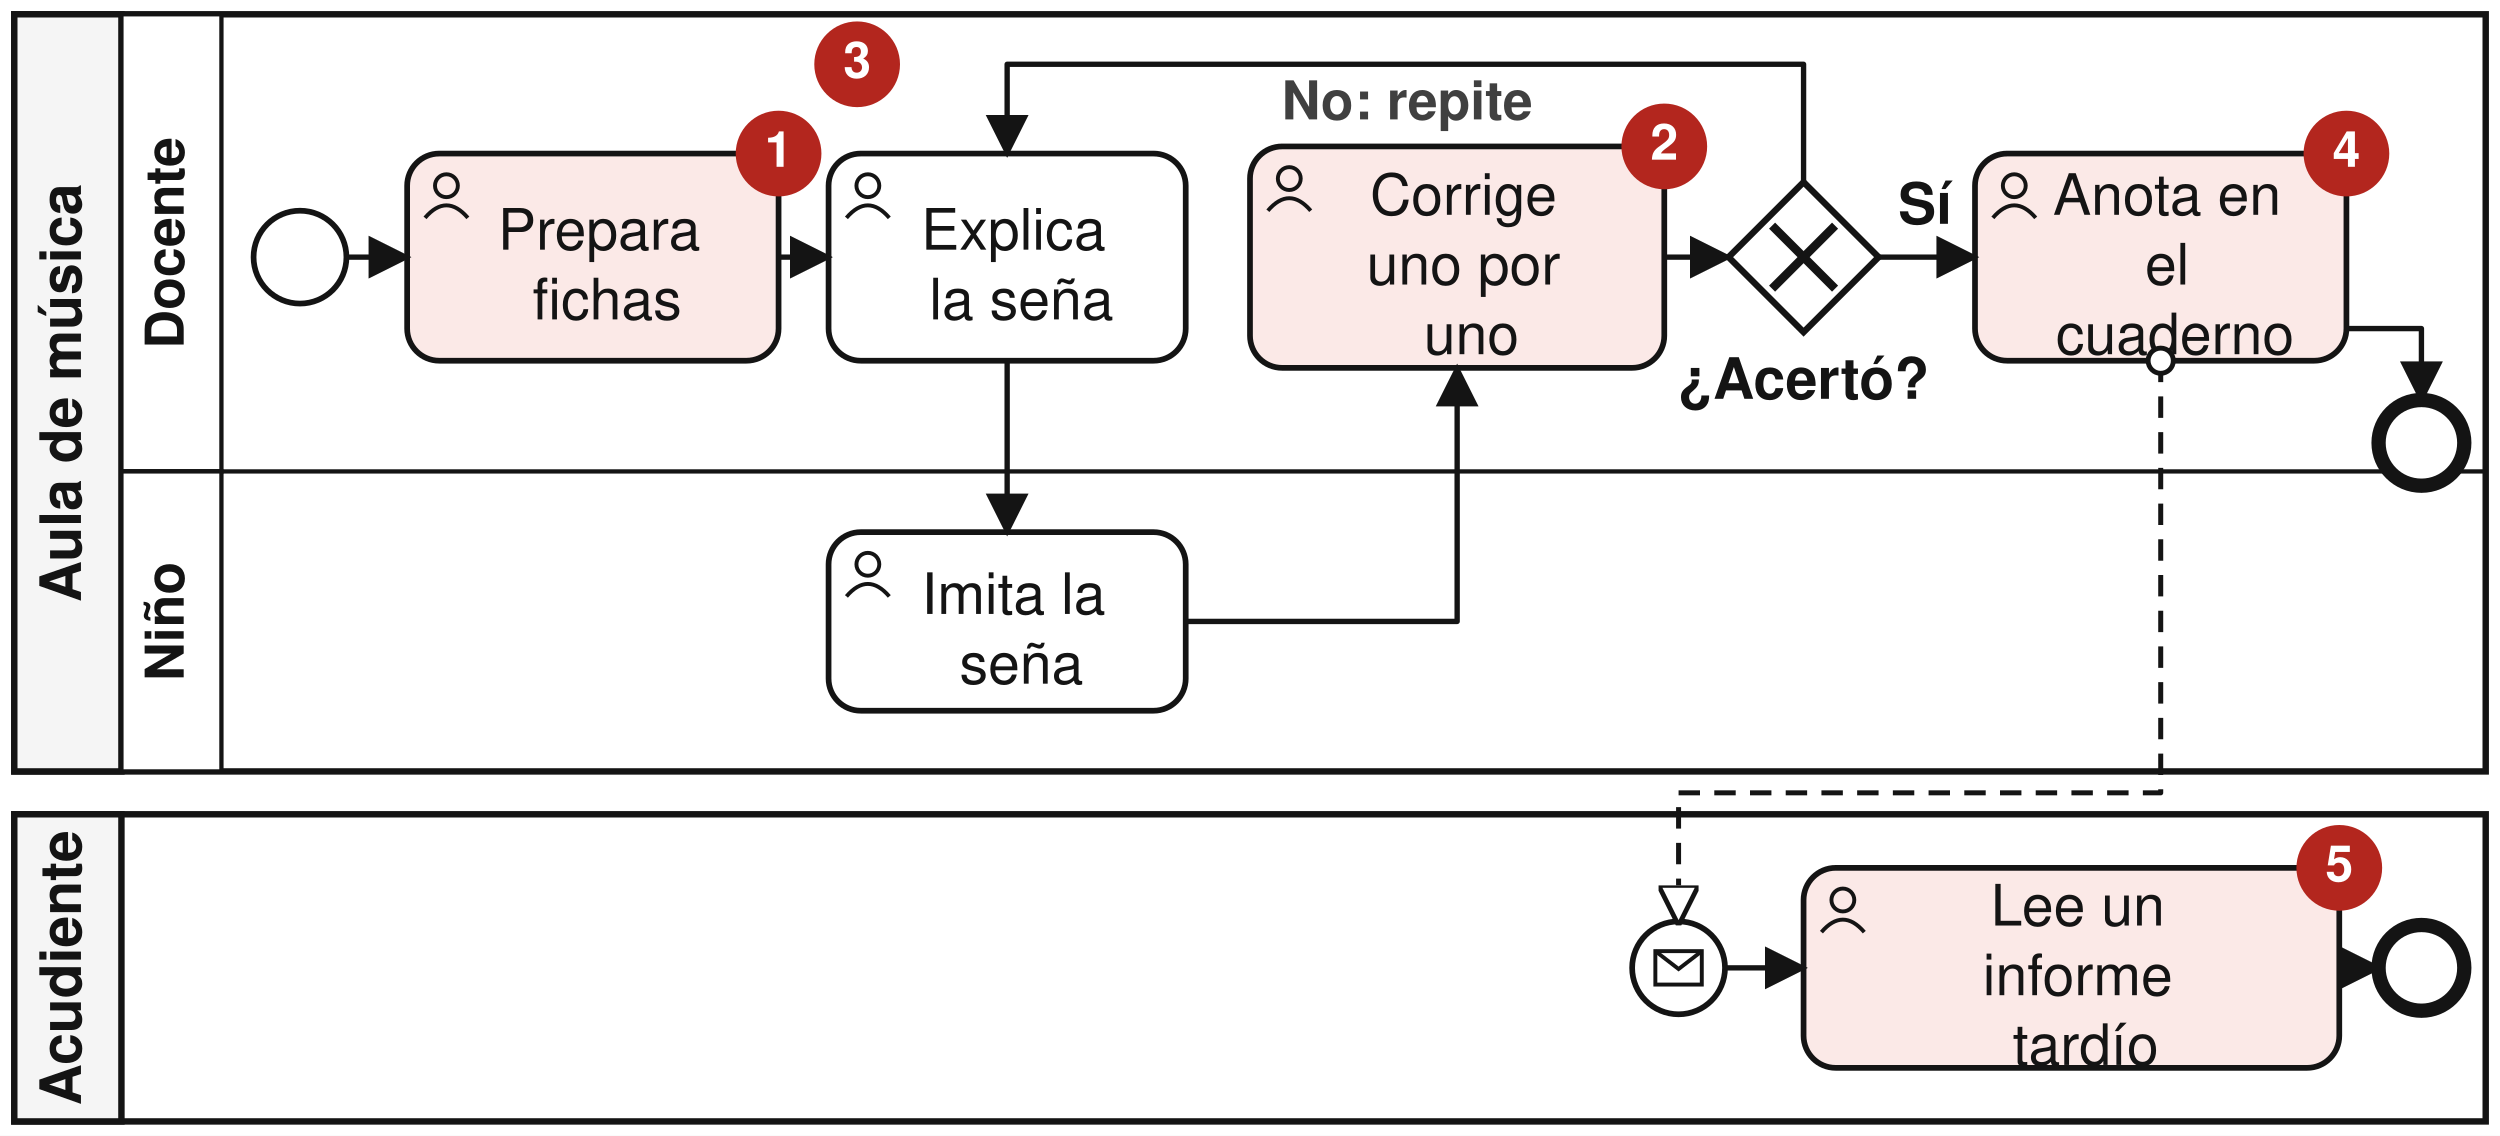
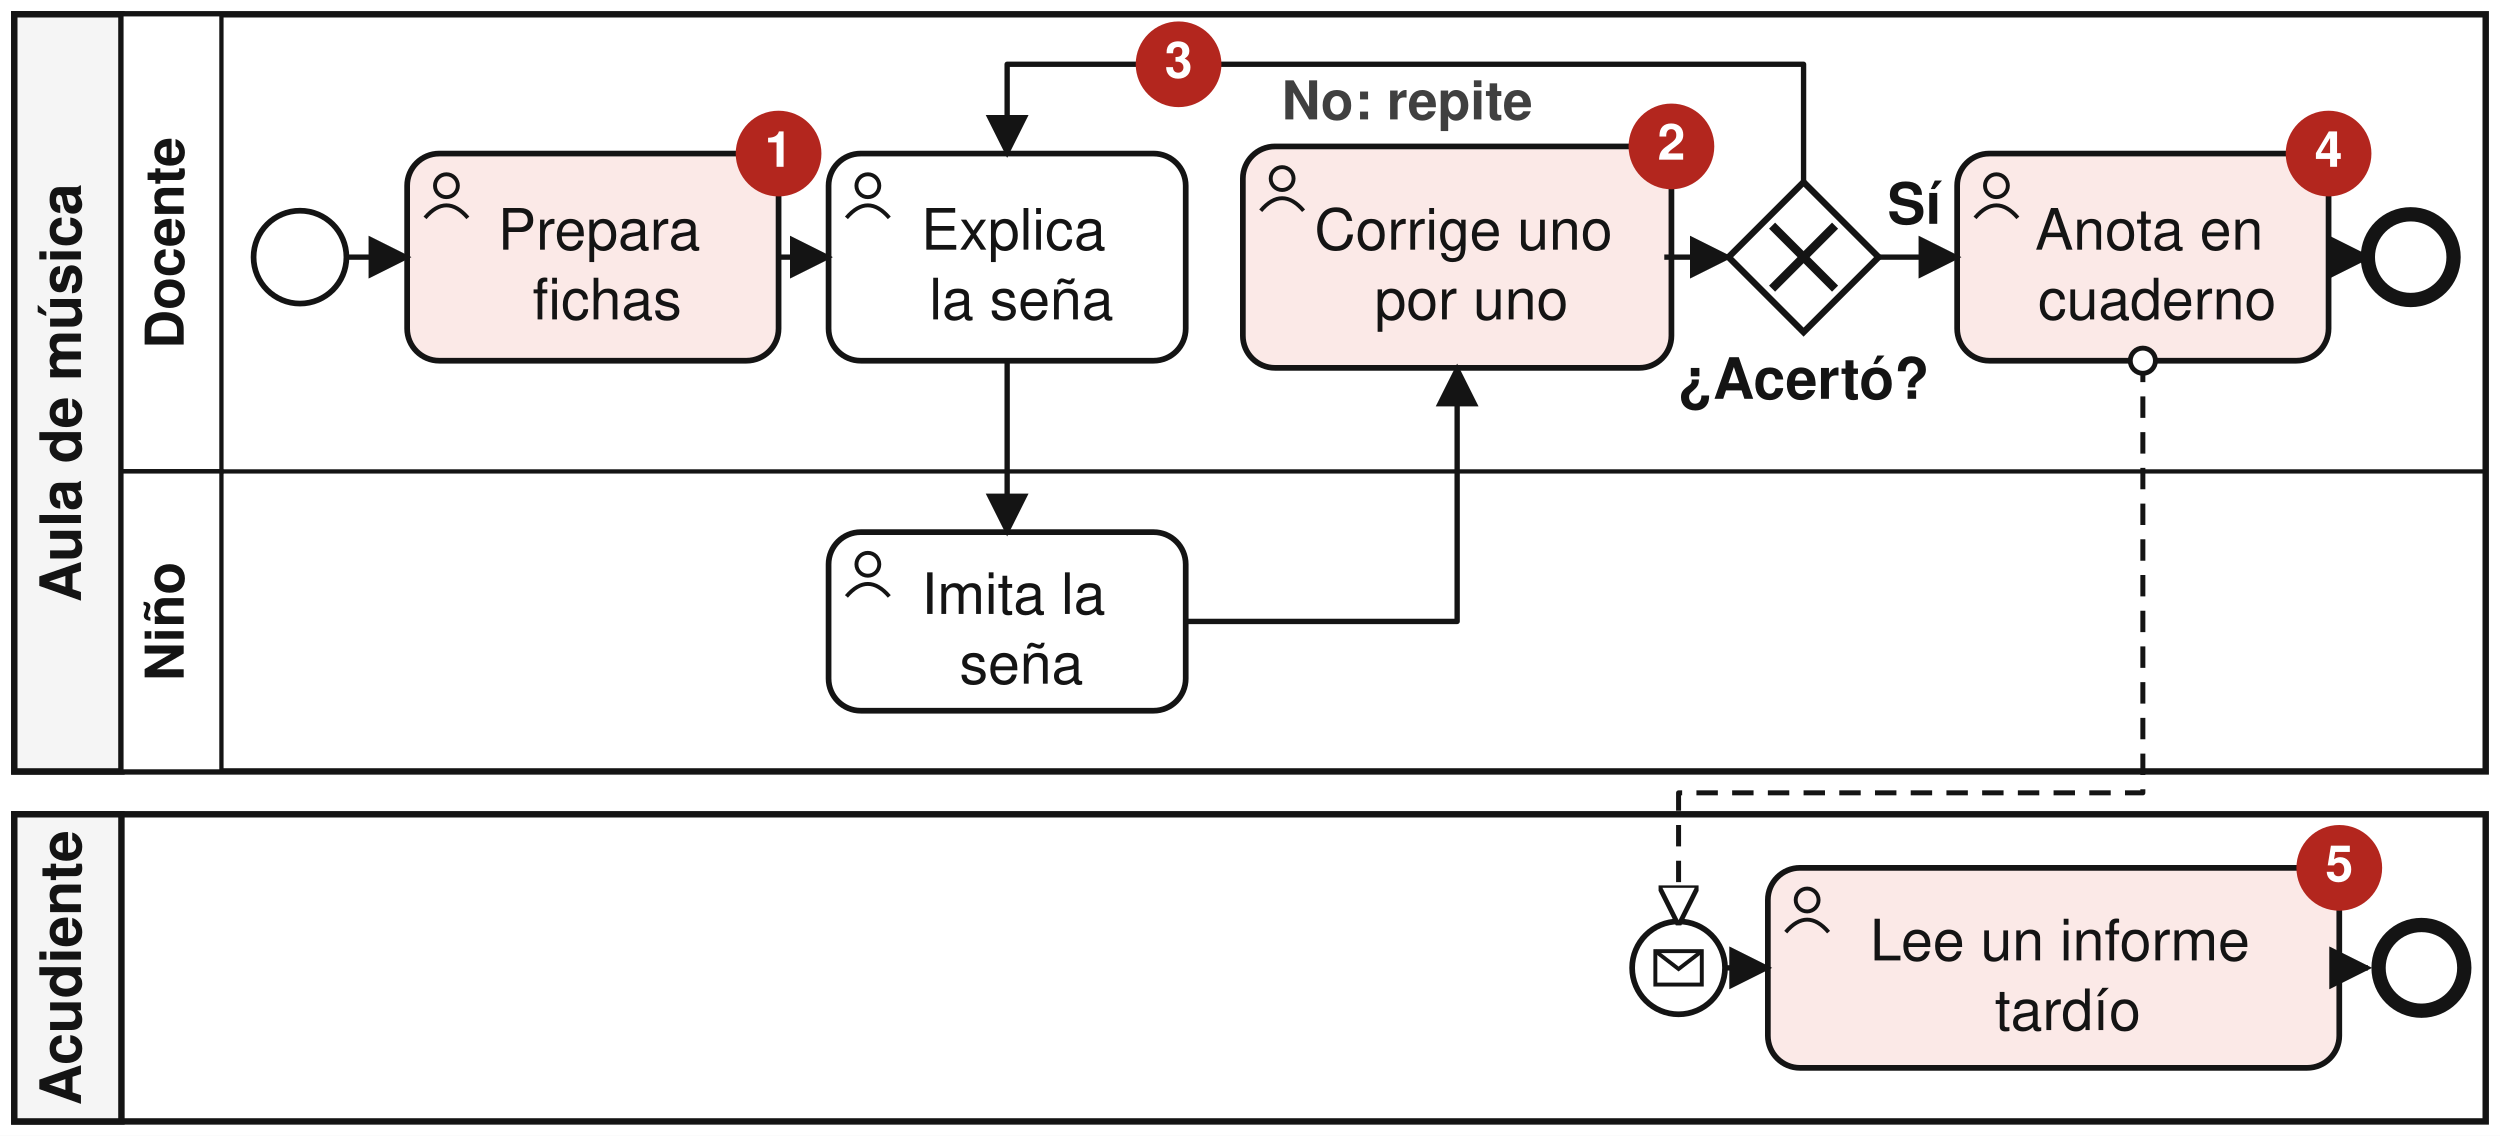
<svg xmlns="http://www.w3.org/2000/svg" viewBox="0 0 700 318" font-family="Helvetica, Arial, sans-serif" role="img" aria-label="BPMN As-Is simplificado" width="700" height="318">
  <rect width="700" height="318" fill="#fff" />
  <defs>
    <marker id="arr" viewBox="0 0 10 10" refX="9" refY="5" markerWidth="8" markerHeight="8" orient="auto-start-reverse">
      <path d="M0,0 L10,5 L0,10 z" fill="#141414" />
    </marker>
    <marker id="arrO" viewBox="0 0 10 10" refX="9" refY="5" markerWidth="8" markerHeight="8" orient="auto-start-reverse">
      <path d="M0,0 L10,5 L0,10 z" fill="#fff" stroke="#141414" stroke-width="1.2" />
    </marker>
    <marker id="dot" viewBox="0 0 10 10" refX="5" refY="5" markerWidth="7" markerHeight="7">
      <circle cx="5" cy="5" r="3.6" fill="#fff" stroke="#141414" stroke-width="1.4" />
    </marker>
    <marker id="arrR" viewBox="0 0 10 10" refX="9" refY="5" markerWidth="8" markerHeight="8" orient="auto-start-reverse">
      <path d="M0,0 L10,5 L0,10 z" fill="#B3261E" />
    </marker>
  </defs>
  <rect x="4" y="4" width="692" height="212" rx="0" fill="#fff" stroke="#141414" stroke-width="1.8" />
  <rect x="4" y="4" width="30" height="212" rx="0" fill="#F5F5F5" stroke="#141414" stroke-width="1.8" />
  <text x="19.0" y="110.0" font-size="16" text-anchor="middle" dominant-baseline="central" font-weight="700" fill="#141414" transform="rotate(-90 19.0 110.0)">Aula de música</text>
  <rect x="34" y="4" width="28" height="128" rx="0" fill="#fff" stroke="#141414" stroke-width="1.2" />
  <text x="48.0" y="68.0" font-size="15" text-anchor="middle" dominant-baseline="central" font-weight="600" fill="#141414" transform="rotate(-90 48.0 68.0)">Docente</text>
  <line x1="34" y1="132" x2="696" y2="132" stroke="#141414" stroke-width="1.2" />
  <rect x="34" y="132" width="28" height="84" rx="0" fill="#fff" stroke="#141414" stroke-width="1.2" />
  <text x="48.0" y="174.0" font-size="15" text-anchor="middle" dominant-baseline="central" font-weight="600" fill="#141414" transform="rotate(-90 48.0 174.0)">Niño</text>
  <circle cx="84" cy="72" r="13" fill="#fff" stroke="#141414" stroke-width="1.6" />
  <rect x="114.0" y="43.0" width="104" height="58" rx="9" fill="#FBE9E7" stroke="#141414" stroke-width="1.6" />
  <text x="170" y="66.24" font-size="16" text-anchor="middle" dominant-baseline="central" font-weight="500" fill="#141414">
    <tspan x="170" dy="0">Prepara</tspan>
    <tspan x="170" dy="19.52">fichas</tspan>
  </text>
  <circle cx="125.0" cy="52.0" r="3.2" fill="none" stroke="#141414" stroke-width="1.1" />
  <path d="M119.0,61.0 q6,-7 12,0" fill="none" stroke="#141414" stroke-width="1.1" />
  <rect x="232.0" y="43.0" width="100" height="58" rx="9" fill="#fff" stroke="#141414" stroke-width="1.6" />
  <text x="286" y="66.24" font-size="16" text-anchor="middle" dominant-baseline="central" font-weight="500" fill="#141414">
    <tspan x="286" dy="0">Explica</tspan>
    <tspan x="286" dy="19.52">la seña</tspan>
  </text>
  <circle cx="243.0" cy="52.0" r="3.2" fill="none" stroke="#141414" stroke-width="1.1" />
  <path d="M237.0,61.0 q6,-7 12,0" fill="none" stroke="#141414" stroke-width="1.1" />
-   <rect x="350.0" y="41.0" width="116" height="62" rx="9" fill="#FBE9E7" stroke="#141414" stroke-width="1.6" />
-   <text x="412" y="56.48" font-size="16" text-anchor="middle" dominant-baseline="central" font-weight="500" fill="#141414">
-     <tspan x="412" dy="0">Corrige</tspan>
-     <tspan x="412" dy="19.52">uno por</tspan>
-     <tspan x="412" dy="19.52">uno</tspan>
+   <rect x="348.0" y="41.0" width="120" height="62" rx="9" fill="#FBE9E7" stroke="#141414" stroke-width="1.6" />
+   <text x="412" y="66.24" font-size="16" text-anchor="middle" dominant-baseline="central" font-weight="500" fill="#141414">
+     <tspan x="412" dy="0">Corrige uno</tspan>
+     <tspan x="412" dy="19.52">por uno</tspan>
  </text>
-   <circle cx="361.0" cy="50.0" r="3.2" fill="none" stroke="#141414" stroke-width="1.1" />
-   <path d="M355.0,59.0 q6,-7 12,0" fill="none" stroke="#141414" stroke-width="1.1" />
+   <circle cx="359.0" cy="50.0" r="3.2" fill="none" stroke="#141414" stroke-width="1.1" />
+   <path d="M353.0,59.0 q6,-7 12,0" fill="none" stroke="#141414" stroke-width="1.1" />
  <polygon points="505,51 526,72 505,93 484,72" fill="#fff" stroke="#141414" stroke-width="1.8" />
  <line x1="496.18" y1="63.18" x2="513.82" y2="80.82" stroke="#141414" stroke-width="2.4" />
  <line x1="496.18" y1="80.82" x2="513.82" y2="63.18" stroke="#141414" stroke-width="2.4" />
  <text x="505" y="108.0" font-size="16" text-anchor="middle" dominant-baseline="central" font-weight="700" fill="#141414">¿Acertó?</text>
-   <rect x="553.0" y="43.0" width="104" height="58" rx="9" fill="#FBE9E7" stroke="#141414" stroke-width="1.6" />
-   <text x="609" y="56.48" font-size="16" text-anchor="middle" dominant-baseline="central" font-weight="500" fill="#141414">
-     <tspan x="609" dy="0">Anota en</tspan>
-     <tspan x="609" dy="19.52">el</tspan>
-     <tspan x="609" dy="19.52">cuaderno</tspan>
+   <rect x="548.0" y="43.0" width="104" height="58" rx="9" fill="#FBE9E7" stroke="#141414" stroke-width="1.6" />
+   <text x="604" y="66.24" font-size="16" text-anchor="middle" dominant-baseline="central" font-weight="500" fill="#141414">
+     <tspan x="604" dy="0">Anota en</tspan>
+     <tspan x="604" dy="19.52">cuaderno</tspan>
  </text>
-   <circle cx="564.0" cy="52.0" r="3.2" fill="none" stroke="#141414" stroke-width="1.1" />
-   <path d="M558.0,61.0 q6,-7 12,0" fill="none" stroke="#141414" stroke-width="1.1" />
-   <circle cx="678" cy="124" r="12" fill="#fff" stroke="#141414" stroke-width="4" />
+   <circle cx="559.0" cy="52.0" r="3.2" fill="none" stroke="#141414" stroke-width="1.1" />
+   <path d="M553.0,61.0 q6,-7 12,0" fill="none" stroke="#141414" stroke-width="1.1" />
+   <circle cx="675" cy="72" r="12" fill="#fff" stroke="#141414" stroke-width="4" />
  <path d="M97,72 L114,72" fill="none" stroke="#141414" stroke-width="1.5" marker-end="url(#arr)" stroke-linejoin="round" />
  <path d="M218,72 L232,72" fill="none" stroke="#141414" stroke-width="1.5" marker-end="url(#arr)" stroke-linejoin="round" />
  <path d="M466,72 L484,72" fill="none" stroke="#141414" stroke-width="1.5" marker-end="url(#arr)" stroke-linejoin="round" />
-   <path d="M526,72 L553,72" fill="none" stroke="#141414" stroke-width="1.5" marker-end="url(#arr)" stroke-linejoin="round" />
-   <text x="539" y="59.0" font-size="16" text-anchor="middle" dominant-baseline="central" font-weight="700" fill="#141414">Sí</text>
-   <path d="M657,92 L678,92 L678,112" fill="none" stroke="#141414" stroke-width="1.5" marker-end="url(#arr)" stroke-linejoin="round" />
+   <path d="M526,72 L548,72" fill="none" stroke="#141414" stroke-width="1.5" marker-end="url(#arr)" stroke-linejoin="round" />
+   <text x="536" y="59.0" font-size="16" text-anchor="middle" dominant-baseline="central" font-weight="700" fill="#141414">Sí</text>
+   <path d="M652,72 L663,72" fill="none" stroke="#141414" stroke-width="1.5" marker-end="url(#arr)" stroke-linejoin="round" />
  <path d="M505,51 L505,18 L282,18 L282,43" fill="none" stroke="#141414" stroke-width="1.5" marker-end="url(#arr)" stroke-linejoin="round" />
  <text x="394" y="30.0" font-size="15" text-anchor="middle" dominant-baseline="central" font-weight="600" fill="#404040">No: repite</text>
  <rect x="232.0" y="149.0" width="100" height="50" rx="9" fill="#fff" stroke="#141414" stroke-width="1.6" />
  <text x="286" y="168.24" font-size="16" text-anchor="middle" dominant-baseline="central" font-weight="500" fill="#141414">
    <tspan x="286" dy="0">Imita la</tspan>
    <tspan x="286" dy="19.52">seña</tspan>
  </text>
  <circle cx="243.0" cy="158.0" r="3.2" fill="none" stroke="#141414" stroke-width="1.1" />
  <path d="M237.0,167.0 q6,-7 12,0" fill="none" stroke="#141414" stroke-width="1.1" />
  <path d="M282,101 L282,149" fill="none" stroke="#141414" stroke-width="1.5" marker-end="url(#arr)" stroke-linejoin="round" />
  <path d="M332,174 L408,174 L408,103" fill="none" stroke="#141414" stroke-width="1.5" marker-end="url(#arr)" stroke-linejoin="round" />
  <rect x="4" y="228" width="692" height="86" rx="0" fill="#fff" stroke="#141414" stroke-width="1.8" />
  <rect x="4" y="228" width="30" height="86" rx="0" fill="#F5F5F5" stroke="#141414" stroke-width="1.8" />
  <text x="19.0" y="271.0" font-size="16" text-anchor="middle" dominant-baseline="central" font-weight="700" fill="#141414" transform="rotate(-90 19.0 271.0)">Acudiente</text>
  <circle cx="470" cy="271" r="13" fill="#fff" stroke="#141414" stroke-width="1.6" />
  <rect x="463.5" y="266.32" width="13.0" height="9.36" fill="none" stroke="#141414" stroke-width="1.1" />
  <path d="M463.5,266.32 L470,271.325 L476.5,266.32" fill="none" stroke="#141414" stroke-width="1.1" />
-   <rect x="505.0" y="243.0" width="150" height="56" rx="9" fill="#FBE9E7" stroke="#141414" stroke-width="1.6" />
-   <text x="584" y="255.48" font-size="16" text-anchor="middle" dominant-baseline="central" font-weight="500" fill="#141414">
-     <tspan x="584" dy="0">Lee un</tspan>
-     <tspan x="584" dy="19.52">informe</tspan>
-     <tspan x="584" dy="19.52">tardío</tspan>
+   <rect x="495.0" y="243.0" width="160" height="56" rx="9" fill="#FBE9E7" stroke="#141414" stroke-width="1.6" />
+   <text x="579" y="265.24" font-size="16" text-anchor="middle" dominant-baseline="central" font-weight="500" fill="#141414">
+     <tspan x="579" dy="0">Lee un informe</tspan>
+     <tspan x="579" dy="19.52">tardío</tspan>
  </text>
-   <circle cx="516.0" cy="252.0" r="3.2" fill="none" stroke="#141414" stroke-width="1.1" />
-   <path d="M510.0,261.0 q6,-7 12,0" fill="none" stroke="#141414" stroke-width="1.1" />
+   <circle cx="506.0" cy="252.0" r="3.2" fill="none" stroke="#141414" stroke-width="1.1" />
+   <path d="M500.0,261.0 q6,-7 12,0" fill="none" stroke="#141414" stroke-width="1.1" />
  <circle cx="678" cy="271" r="12" fill="#fff" stroke="#141414" stroke-width="4" />
-   <path d="M483,271 L505,271" fill="none" stroke="#141414" stroke-width="1.5" marker-end="url(#arr)" stroke-linejoin="round" />
-   <path d="M655,271 L666,271" fill="none" stroke="#141414" stroke-width="1.5" marker-end="url(#arr)" stroke-linejoin="round" />
-   <path d="M605,101 L605,222 L470,222 L470,258" fill="none" stroke="#141414" stroke-width="1.4" stroke-dasharray="6 4" marker-end="url(#arrO)" marker-start="url(#dot)" stroke-linejoin="round" />
+   <path d="M483,271 L495,271" fill="none" stroke="#141414" stroke-width="1.5" marker-end="url(#arr)" stroke-linejoin="round" />
+   <path d="M655,271 L663,271" fill="none" stroke="#141414" stroke-width="1.5" marker-end="url(#arr)" stroke-linejoin="round" />
+   <path d="M600,101 L600,222 L470,222 L470,258" fill="none" stroke="#141414" stroke-width="1.4" stroke-dasharray="6 4" marker-end="url(#arrO)" marker-start="url(#dot)" stroke-linejoin="round" />
  <circle cx="218" cy="43" r="12" fill="#B3261E" />
  <text x="218" y="43.5" font-size="14" text-anchor="middle" dominant-baseline="central" font-weight="700" fill="#fff">1</text>
-   <circle cx="466" cy="41" r="12" fill="#B3261E" />
-   <text x="466" y="41.5" font-size="14" text-anchor="middle" dominant-baseline="central" font-weight="700" fill="#fff">2</text>
-   <circle cx="240" cy="18" r="12" fill="#B3261E" />
-   <text x="240" y="18.5" font-size="14" text-anchor="middle" dominant-baseline="central" font-weight="700" fill="#fff">3</text>
-   <circle cx="657" cy="43" r="12" fill="#B3261E" />
-   <text x="657" y="43.5" font-size="14" text-anchor="middle" dominant-baseline="central" font-weight="700" fill="#fff">4</text>
+   <circle cx="468" cy="41" r="12" fill="#B3261E" />
+   <text x="468" y="41.5" font-size="14" text-anchor="middle" dominant-baseline="central" font-weight="700" fill="#fff">2</text>
+   <circle cx="330" cy="18" r="12" fill="#B3261E" />
+   <text x="330" y="18.5" font-size="14" text-anchor="middle" dominant-baseline="central" font-weight="700" fill="#fff">3</text>
+   <circle cx="652" cy="43" r="12" fill="#B3261E" />
+   <text x="652" y="43.5" font-size="14" text-anchor="middle" dominant-baseline="central" font-weight="700" fill="#fff">4</text>
  <circle cx="655" cy="243" r="12" fill="#B3261E" />
  <text x="655" y="243.5" font-size="14" text-anchor="middle" dominant-baseline="central" font-weight="700" fill="#fff">5</text>
</svg>
